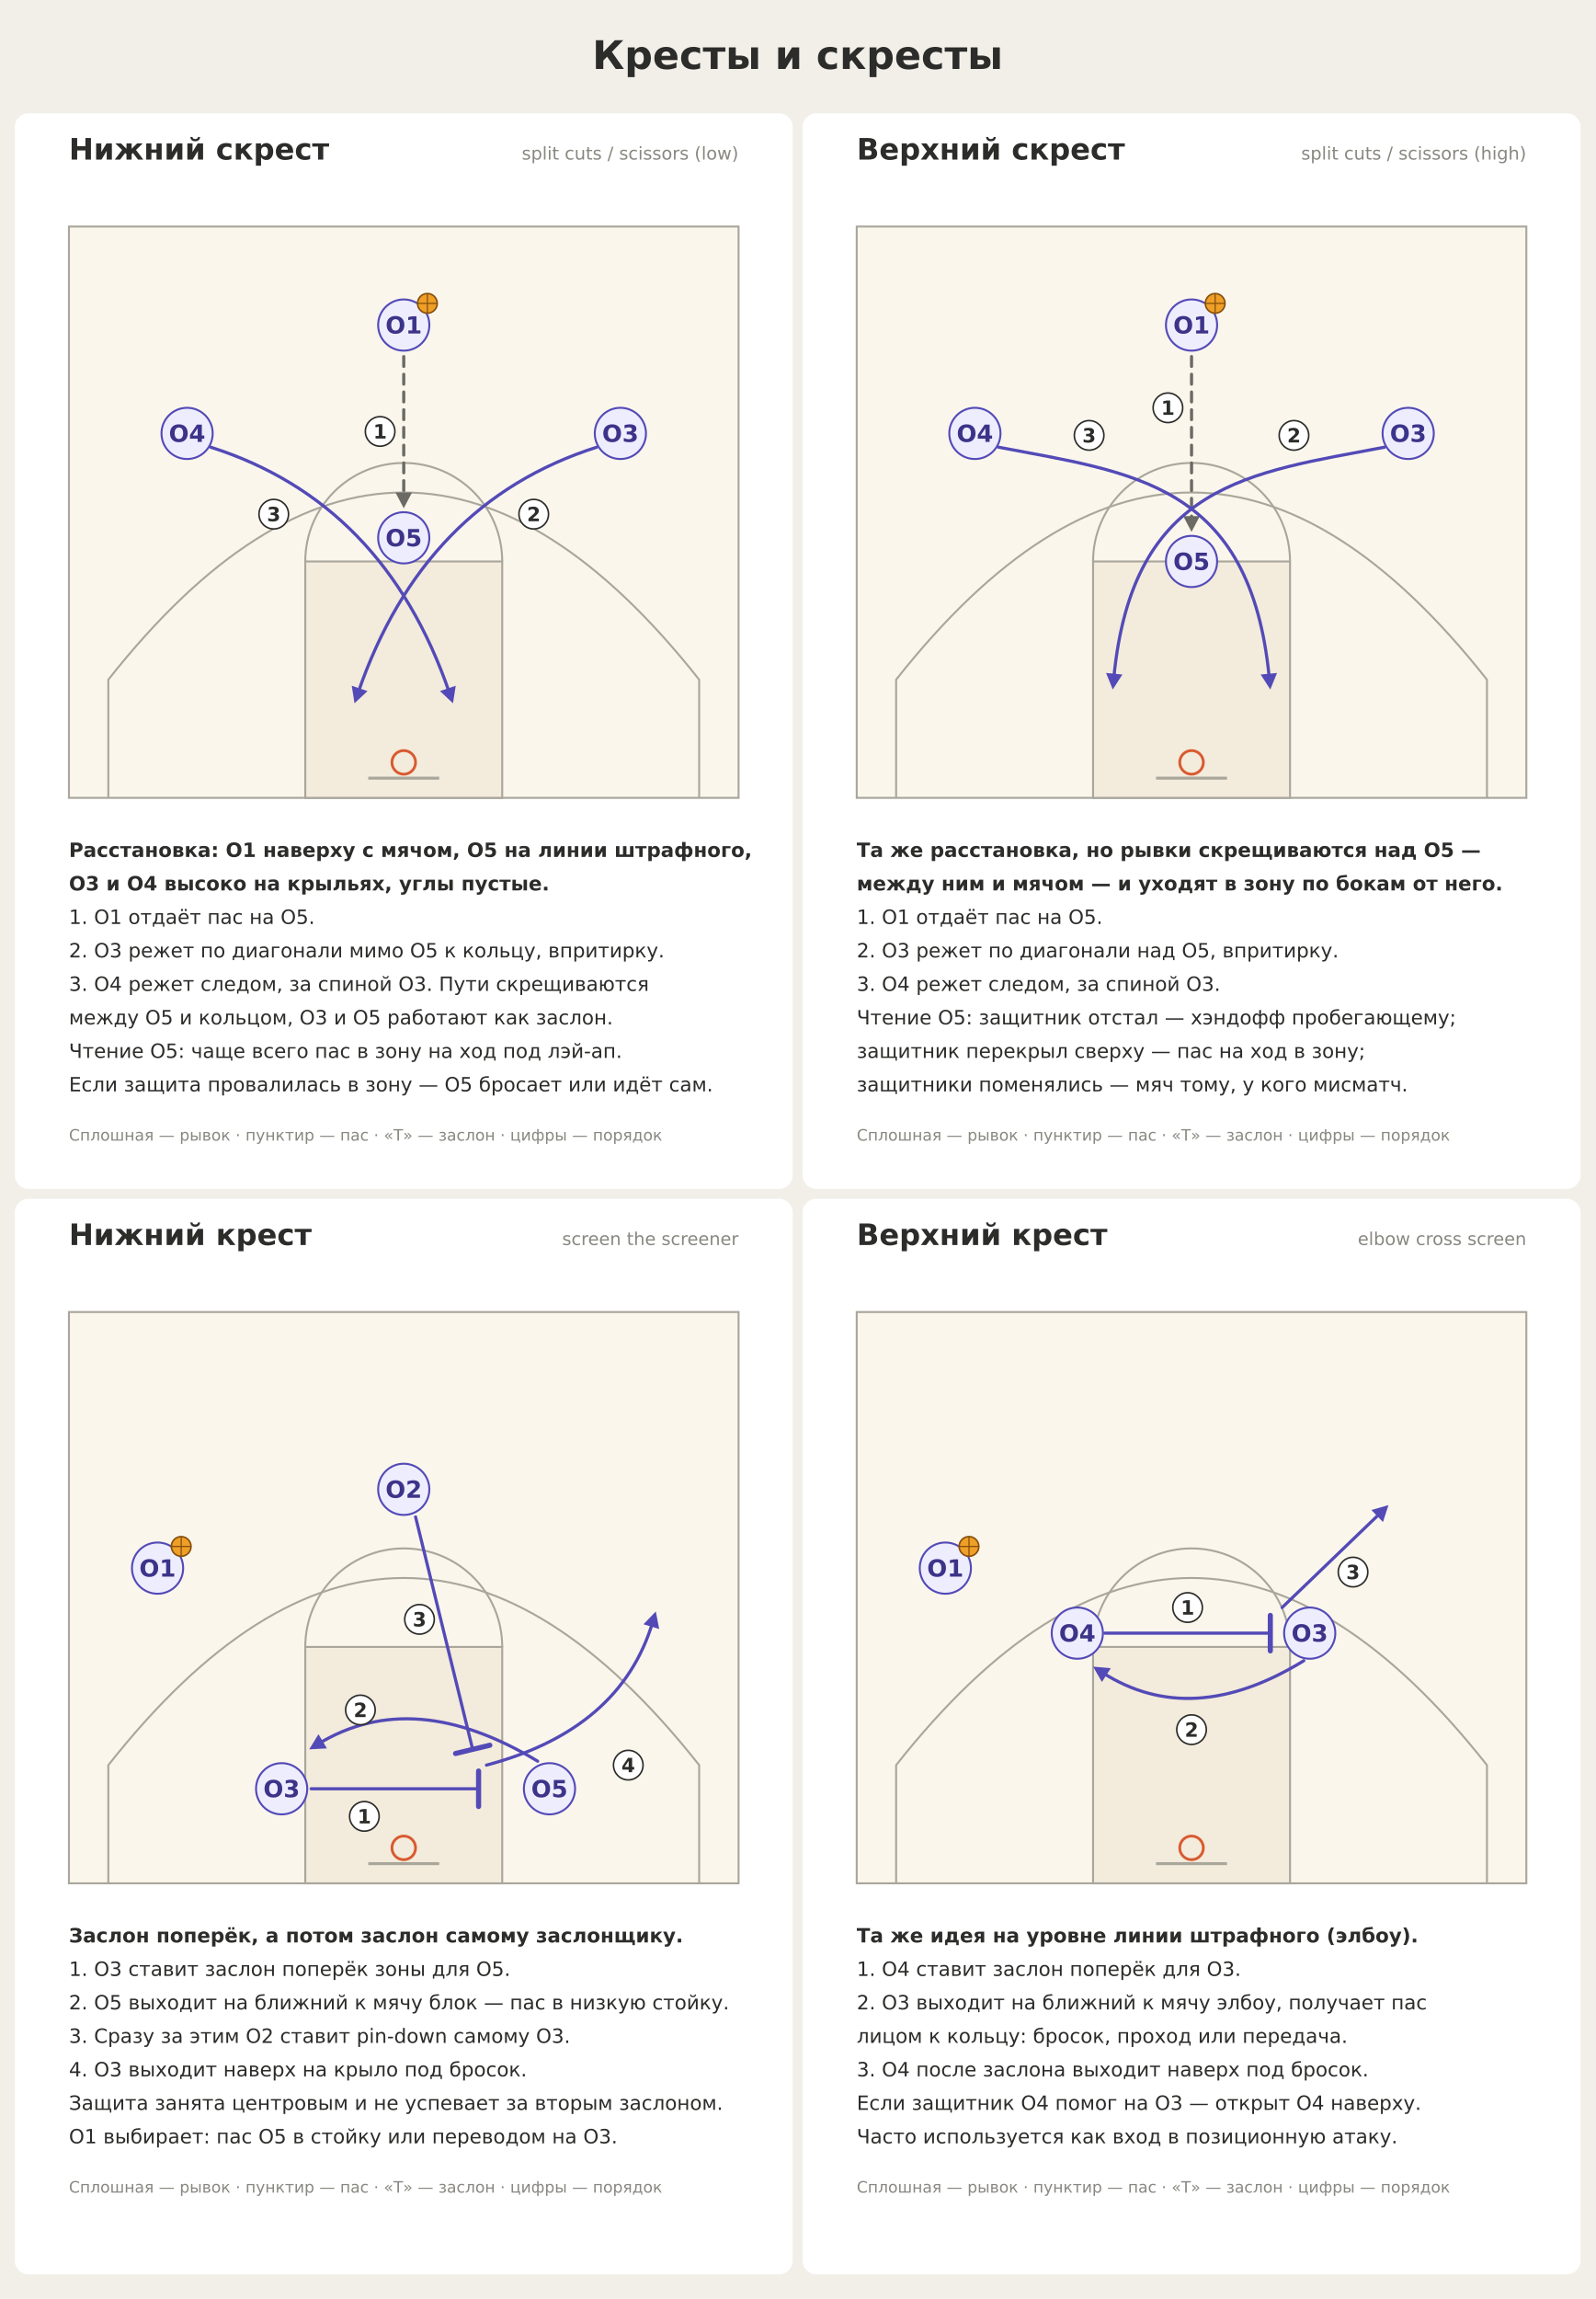
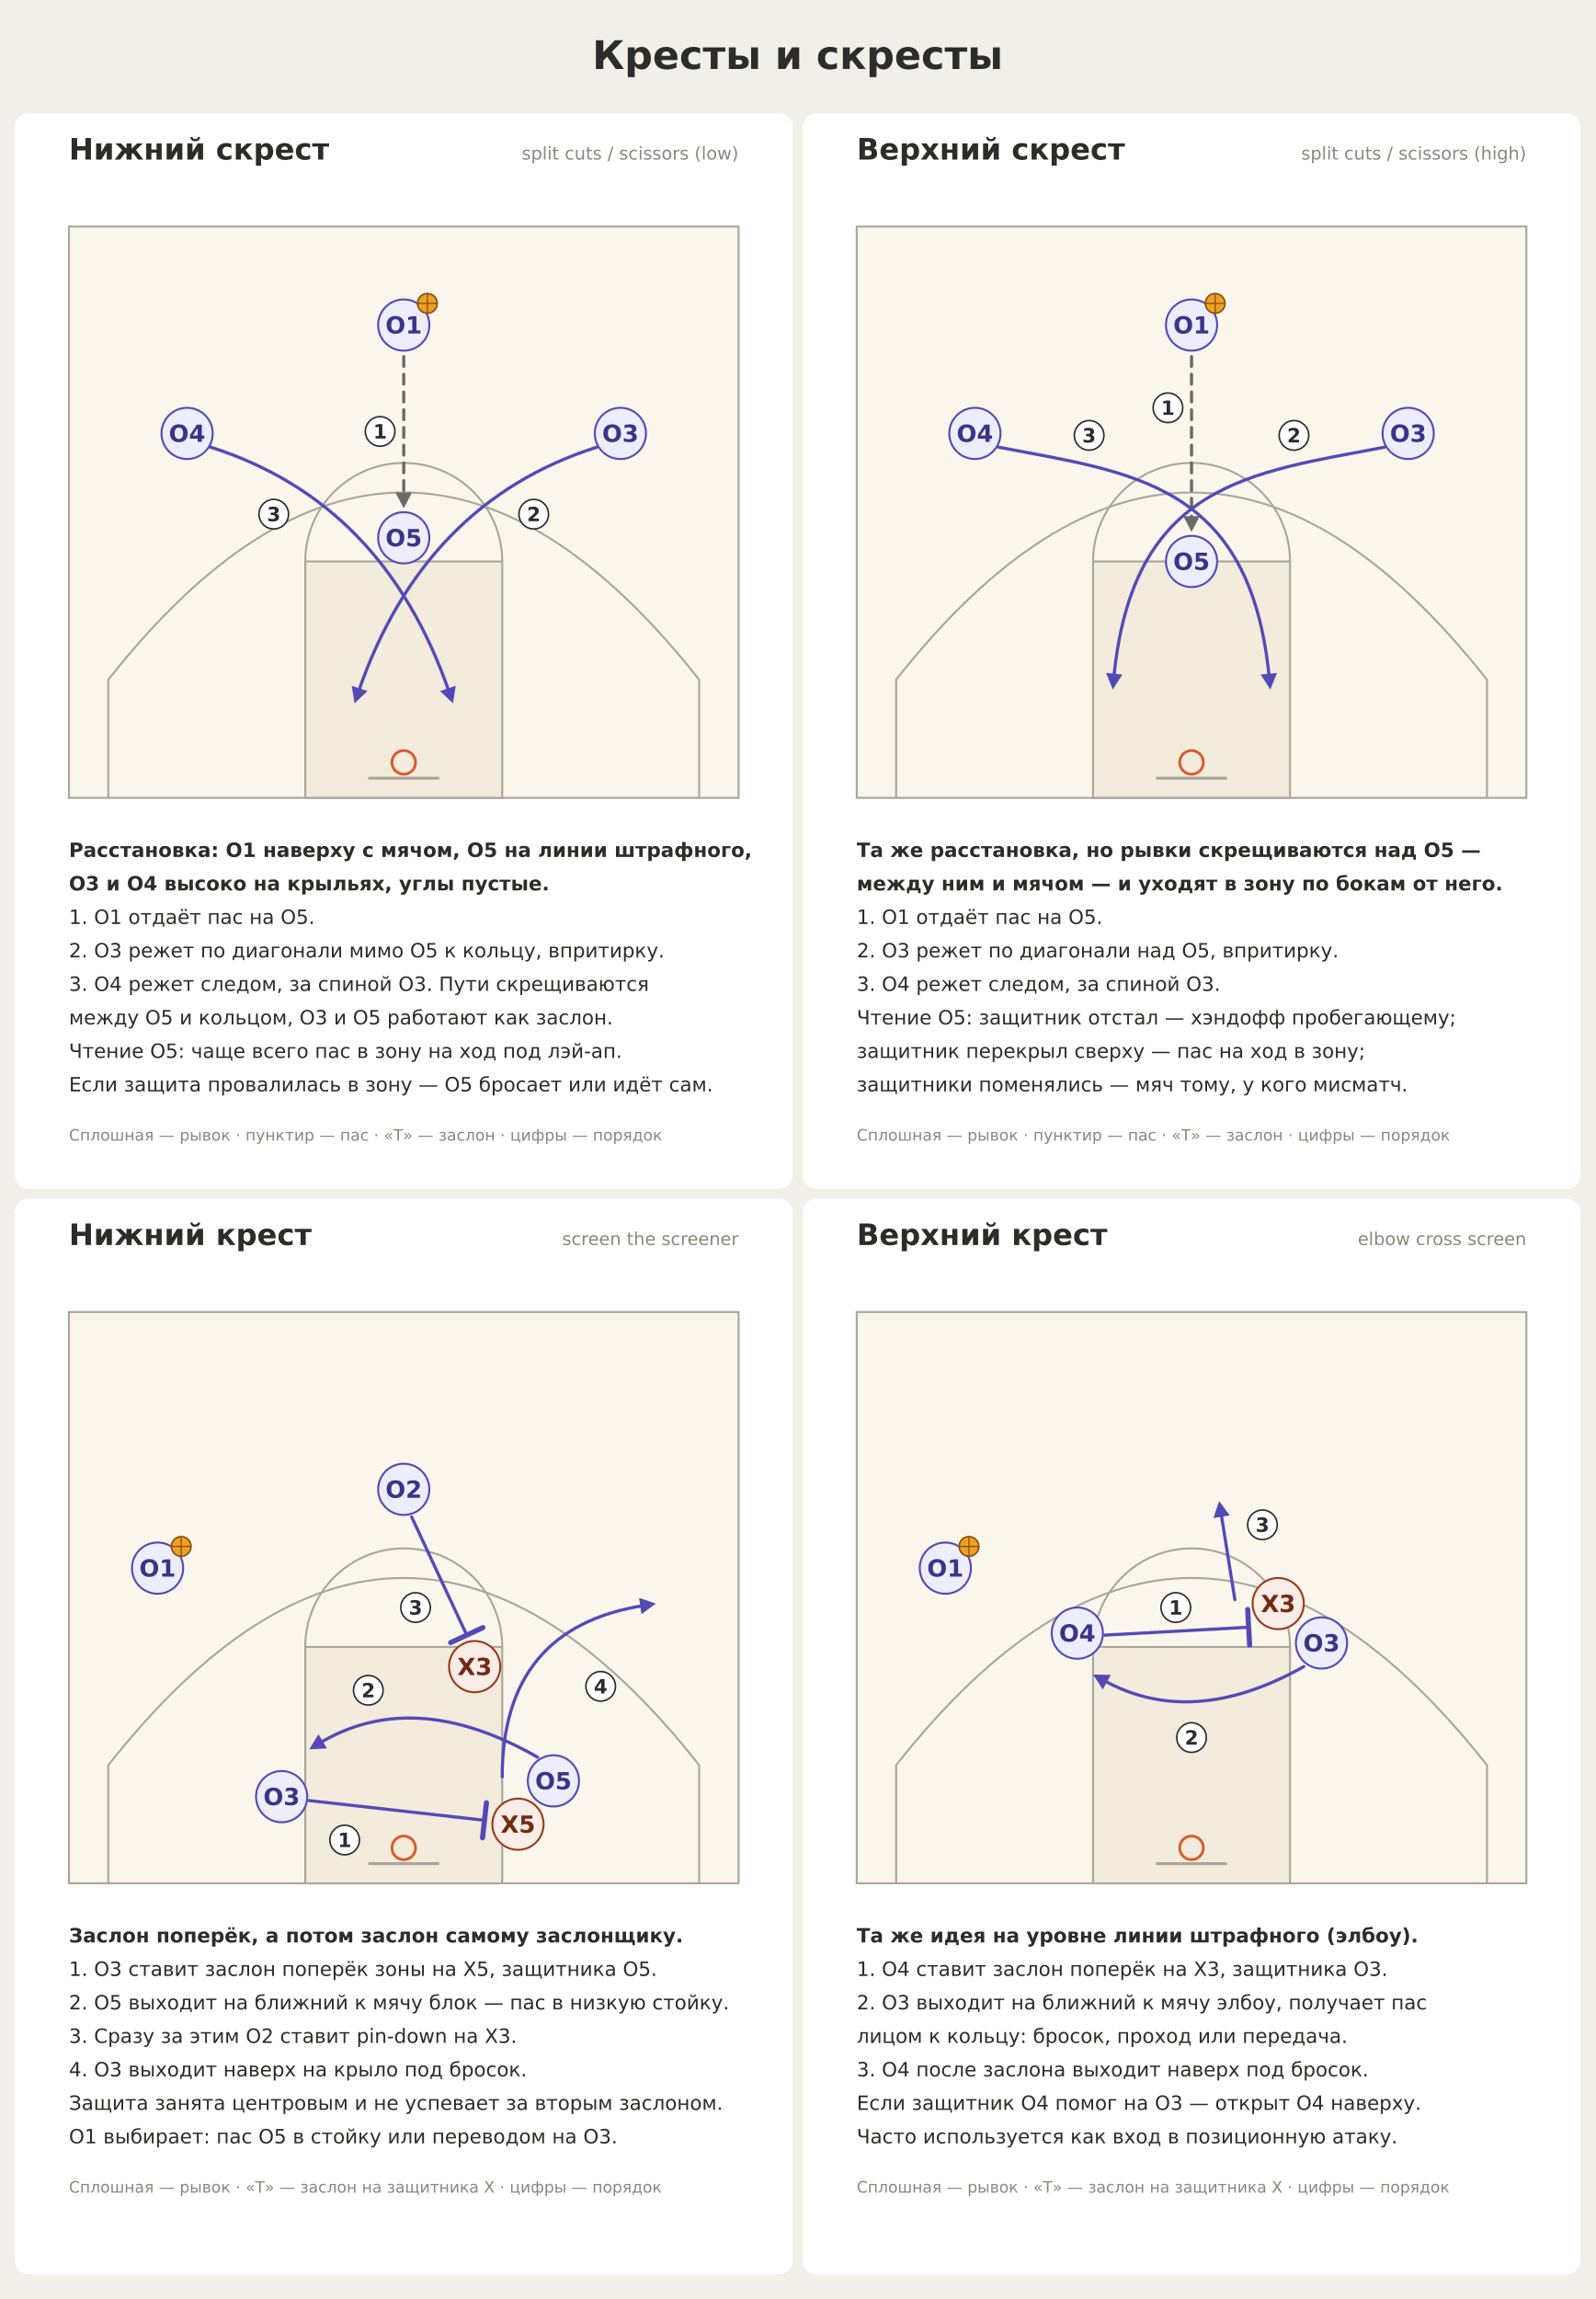
<svg xmlns="http://www.w3.org/2000/svg" width="1620" height="2334" viewBox="0 0 1620 2334">
  <rect width="1620" height="2334" fill="#F1EFE8" />
  <text x="810.0" y="70" text-anchor="middle" font-family="DejaVu Sans, Arial, sans-serif" font-size="40" font-weight="bold" fill="#2C2C2A">Кресты и скресты</text>
  <g transform="translate(10 110)">
    <rect x="5" y="5" width="790" height="1092" rx="14" fill="#FFFFFF" />
    <text x="60" y="52" font-family="DejaVu Sans, Arial, sans-serif" font-size="30" font-weight="bold" fill="#2C2C2A">Нижний скрест</text>
    <text x="740" y="52" text-anchor="end" font-family="DejaVu Sans, Arial, sans-serif" font-size="18" fill="#888780">split cuts / scissors (low)</text>
    <g transform="translate(20 80) scale(2)">
      <rect x="20" y="20" width="340" height="290" fill="#FBF6EC" stroke="#A9A69B" stroke-width="1" />
      <rect x="140" y="190" width="100" height="120" fill="#F3EBDB" stroke="#A9A69B" stroke-width="1" />
      <path d="M140 190 A50 50 0 0 1 240 190" fill="none" stroke="#A9A69B" stroke-width="1" />
      <path d="M40 310 L40 250 Q190 60 340 250 L340 310" fill="none" stroke="#A9A69B" stroke-width="1" />
      <line x1="172" y1="300" x2="208" y2="300" stroke="#A9A69B" stroke-width="1.5" />
      <circle cx="190" cy="292" r="6" fill="none" stroke="#D85A30" stroke-width="1.4" />
      <path d="M190 86 L190.0 157.4" fill="none" stroke="#6B6A64" stroke-width="1.6" stroke-linecap="round" stroke-dasharray="5 4" />
      <polygon points="190.0,163.0 185.8,155.0 194.2,155.0" fill="#6B6A64" />
      <path d="M288 132 Q200 160 166.8 256.7" fill="none" stroke="#534AB7" stroke-width="1.6" stroke-linecap="round" />
      <polygon points="165.0,262.0 163.6,253.1 171.6,255.8" fill="#534AB7" />
      <path d="M92 132 Q180 160 213.2 256.7" fill="none" stroke="#534AB7" stroke-width="1.6" stroke-linecap="round" />
      <polygon points="215.0,262.0 208.4,255.8 216.4,253.1" fill="#534AB7" />
      <circle cx="190" cy="70" r="13" fill="#EEEDFE" stroke="#534AB7" stroke-width="1" />
      <text x="190" y="74.3" text-anchor="middle" font-family="DejaVu Sans, Arial, sans-serif" font-size="12" font-weight="bold" fill="#3C3489">O1</text>
      <circle cx="202" cy="59" r="5" fill="#EF9F27" stroke="#854F0B" stroke-width="0.8" />
      <path d="M197 59 L207 59 M202 54 L202 64" stroke="#854F0B" stroke-width="0.6" />
      <circle cx="190" cy="178" r="13" fill="#EEEDFE" stroke="#534AB7" stroke-width="1" />
      <text x="190" y="182.3" text-anchor="middle" font-family="DejaVu Sans, Arial, sans-serif" font-size="12" font-weight="bold" fill="#3C3489">O5</text>
      <circle cx="300" cy="125" r="13" fill="#EEEDFE" stroke="#534AB7" stroke-width="1" />
      <text x="300" y="129.3" text-anchor="middle" font-family="DejaVu Sans, Arial, sans-serif" font-size="12" font-weight="bold" fill="#3C3489">O3</text>
      <circle cx="80" cy="125" r="13" fill="#EEEDFE" stroke="#534AB7" stroke-width="1" />
      <text x="80" y="129.3" text-anchor="middle" font-family="DejaVu Sans, Arial, sans-serif" font-size="12" font-weight="bold" fill="#3C3489">O4</text>
      <circle cx="178" cy="124" r="7.5" fill="#FFFFFF" stroke="#2C2C2A" stroke-width="0.8" />
      <text x="178" y="127.6" text-anchor="middle" font-family="DejaVu Sans, Arial, sans-serif" font-size="10" font-weight="bold" fill="#2C2C2A">1</text>
      <circle cx="256" cy="166" r="7.5" fill="#FFFFFF" stroke="#2C2C2A" stroke-width="0.8" />
      <text x="256" y="169.6" text-anchor="middle" font-family="DejaVu Sans, Arial, sans-serif" font-size="10" font-weight="bold" fill="#2C2C2A">2</text>
      <circle cx="124" cy="166" r="7.5" fill="#FFFFFF" stroke="#2C2C2A" stroke-width="0.8" />
      <text x="124" y="169.6" text-anchor="middle" font-family="DejaVu Sans, Arial, sans-serif" font-size="10" font-weight="bold" fill="#2C2C2A">3</text>
    </g>
    <text x="60" y="760" font-family="DejaVu Sans, Arial, sans-serif" font-size="20" font-weight="bold" fill="#2C2C2A">Расстановка: O1 наверху с мячом, O5 на линии штрафного,</text>
    <text x="60" y="794" font-family="DejaVu Sans, Arial, sans-serif" font-size="20" font-weight="bold" fill="#2C2C2A">O3 и O4 высоко на крыльях, углы пустые.</text>
    <text x="60" y="828" font-family="DejaVu Sans, Arial, sans-serif" font-size="20" fill="#2C2C2A">1. O1 отдаёт пас на O5.</text>
    <text x="60" y="862" font-family="DejaVu Sans, Arial, sans-serif" font-size="20" fill="#2C2C2A">2. O3 режет по диагонали мимо O5 к кольцу, впритирку.</text>
    <text x="60" y="896" font-family="DejaVu Sans, Arial, sans-serif" font-size="20" fill="#2C2C2A">3. O4 режет следом, за спиной O3. Пути скрещиваются</text>
    <text x="60" y="930" font-family="DejaVu Sans, Arial, sans-serif" font-size="20" fill="#2C2C2A">    между O5 и кольцом, O3 и O5 работают как заслон.</text>
    <text x="60" y="964" font-family="DejaVu Sans, Arial, sans-serif" font-size="20" fill="#2C2C2A">Чтение O5: чаще всего пас в зону на ход под лэй-ап.</text>
    <text x="60" y="998" font-family="DejaVu Sans, Arial, sans-serif" font-size="20" fill="#2C2C2A">Если защита провалилась в зону — O5 бросает или идёт сам.</text>
    <text x="60" y="1048" font-family="DejaVu Sans, Arial, sans-serif" font-size="16" fill="#888780">Сплошная — рывок · пунктир — пас · «Т» — заслон · цифры — порядок</text>
  </g>
  <g transform="translate(810 110)">
    <rect x="5" y="5" width="790" height="1092" rx="14" fill="#FFFFFF" />
    <text x="60" y="52" font-family="DejaVu Sans, Arial, sans-serif" font-size="30" font-weight="bold" fill="#2C2C2A">Верхний скрест</text>
    <text x="740" y="52" text-anchor="end" font-family="DejaVu Sans, Arial, sans-serif" font-size="18" fill="#888780">split cuts / scissors (high)</text>
    <g transform="translate(20 80) scale(2)">
      <rect x="20" y="20" width="340" height="290" fill="#FBF6EC" stroke="#A9A69B" stroke-width="1" />
      <rect x="140" y="190" width="100" height="120" fill="#F3EBDB" stroke="#A9A69B" stroke-width="1" />
      <path d="M140 190 A50 50 0 0 1 240 190" fill="none" stroke="#A9A69B" stroke-width="1" />
      <path d="M40 310 L40 250 Q190 60 340 250 L340 310" fill="none" stroke="#A9A69B" stroke-width="1" />
      <line x1="172" y1="300" x2="208" y2="300" stroke="#A9A69B" stroke-width="1.5" />
      <circle cx="190" cy="292" r="6" fill="none" stroke="#D85A30" stroke-width="1.4" />
      <path d="M190 86 L190.0 169.4" fill="none" stroke="#6B6A64" stroke-width="1.6" stroke-linecap="round" stroke-dasharray="5 4" />
      <polygon points="190.0,175.0 185.8,167.0 194.2,167.0" fill="#6B6A64" />
      <path d="M288 132 C220 145 160 150 150.5 249.4" fill="none" stroke="#534AB7" stroke-width="1.6" stroke-linecap="round" />
      <polygon points="150.0,255.0 146.6,246.6 154.9,247.4" fill="#534AB7" />
      <path d="M92 132 C160 145 220 150 229.5 249.4" fill="none" stroke="#534AB7" stroke-width="1.6" stroke-linecap="round" />
      <polygon points="230.0,255.0 225.1,247.4 233.4,246.6" fill="#534AB7" />
      <circle cx="190" cy="70" r="13" fill="#EEEDFE" stroke="#534AB7" stroke-width="1" />
      <text x="190" y="74.3" text-anchor="middle" font-family="DejaVu Sans, Arial, sans-serif" font-size="12" font-weight="bold" fill="#3C3489">O1</text>
      <circle cx="202" cy="59" r="5" fill="#EF9F27" stroke="#854F0B" stroke-width="0.8" />
      <path d="M197 59 L207 59 M202 54 L202 64" stroke="#854F0B" stroke-width="0.6" />
      <circle cx="190" cy="190" r="13" fill="#EEEDFE" stroke="#534AB7" stroke-width="1" />
      <text x="190" y="194.3" text-anchor="middle" font-family="DejaVu Sans, Arial, sans-serif" font-size="12" font-weight="bold" fill="#3C3489">O5</text>
      <circle cx="300" cy="125" r="13" fill="#EEEDFE" stroke="#534AB7" stroke-width="1" />
      <text x="300" y="129.3" text-anchor="middle" font-family="DejaVu Sans, Arial, sans-serif" font-size="12" font-weight="bold" fill="#3C3489">O3</text>
      <circle cx="80" cy="125" r="13" fill="#EEEDFE" stroke="#534AB7" stroke-width="1" />
      <text x="80" y="129.3" text-anchor="middle" font-family="DejaVu Sans, Arial, sans-serif" font-size="12" font-weight="bold" fill="#3C3489">O4</text>
      <circle cx="178" cy="112" r="7.5" fill="#FFFFFF" stroke="#2C2C2A" stroke-width="0.8" />
      <text x="178" y="115.6" text-anchor="middle" font-family="DejaVu Sans, Arial, sans-serif" font-size="10" font-weight="bold" fill="#2C2C2A">1</text>
      <circle cx="242" cy="126" r="7.5" fill="#FFFFFF" stroke="#2C2C2A" stroke-width="0.8" />
      <text x="242" y="129.6" text-anchor="middle" font-family="DejaVu Sans, Arial, sans-serif" font-size="10" font-weight="bold" fill="#2C2C2A">2</text>
      <circle cx="138" cy="126" r="7.5" fill="#FFFFFF" stroke="#2C2C2A" stroke-width="0.8" />
      <text x="138" y="129.6" text-anchor="middle" font-family="DejaVu Sans, Arial, sans-serif" font-size="10" font-weight="bold" fill="#2C2C2A">3</text>
    </g>
    <text x="60" y="760" font-family="DejaVu Sans, Arial, sans-serif" font-size="20" font-weight="bold" fill="#2C2C2A">Та же расстановка, но рывки скрещиваются над O5 —</text>
    <text x="60" y="794" font-family="DejaVu Sans, Arial, sans-serif" font-size="20" font-weight="bold" fill="#2C2C2A">между ним и мячом — и уходят в зону по бокам от него.</text>
    <text x="60" y="828" font-family="DejaVu Sans, Arial, sans-serif" font-size="20" fill="#2C2C2A">1. O1 отдаёт пас на O5.</text>
    <text x="60" y="862" font-family="DejaVu Sans, Arial, sans-serif" font-size="20" fill="#2C2C2A">2. O3 режет по диагонали над O5, впритирку.</text>
    <text x="60" y="896" font-family="DejaVu Sans, Arial, sans-serif" font-size="20" fill="#2C2C2A">3. O4 режет следом, за спиной O3.</text>
    <text x="60" y="930" font-family="DejaVu Sans, Arial, sans-serif" font-size="20" fill="#2C2C2A">Чтение O5: защитник отстал — хэндофф пробегающему;</text>
    <text x="60" y="964" font-family="DejaVu Sans, Arial, sans-serif" font-size="20" fill="#2C2C2A">защитник перекрыл сверху — пас на ход в зону;</text>
    <text x="60" y="998" font-family="DejaVu Sans, Arial, sans-serif" font-size="20" fill="#2C2C2A">защитники поменялись — мяч тому, у кого мисматч.</text>
    <text x="60" y="1048" font-family="DejaVu Sans, Arial, sans-serif" font-size="16" fill="#888780">Сплошная — рывок · пунктир — пас · «Т» — заслон · цифры — порядок</text>
  </g>
  <g transform="translate(10 1212)">
    <rect x="5" y="5" width="790" height="1092" rx="14" fill="#FFFFFF" />
    <text x="60" y="52" font-family="DejaVu Sans, Arial, sans-serif" font-size="30" font-weight="bold" fill="#2C2C2A">Нижний крест</text>
    <text x="740" y="52" text-anchor="end" font-family="DejaVu Sans, Arial, sans-serif" font-size="18" fill="#888780">screen the screener</text>
    <g transform="translate(20 80) scale(2)">
      <rect x="20" y="20" width="340" height="290" fill="#FBF6EC" stroke="#A9A69B" stroke-width="1" />
      <rect x="140" y="190" width="100" height="120" fill="#F3EBDB" stroke="#A9A69B" stroke-width="1" />
      <path d="M140 190 A50 50 0 0 1 240 190" fill="none" stroke="#A9A69B" stroke-width="1" />
      <path d="M40 310 L40 250 Q190 60 340 250 L340 310" fill="none" stroke="#A9A69B" stroke-width="1" />
      <line x1="172" y1="300" x2="208" y2="300" stroke="#A9A69B" stroke-width="1.5" />
      <circle cx="190" cy="292" r="6" fill="none" stroke="#D85A30" stroke-width="1.4" />
-       <path d="M143 262 L228.0 262.0" fill="none" stroke="#534AB7" stroke-width="1.6" stroke-linecap="round" />
-       <line x1="228.0" y1="271.0" x2="228.0" y2="253.0" stroke="#534AB7" stroke-width="2.6" stroke-linecap="round" />
-       <path d="M258 248 Q195 210 146.8 239.1" fill="none" stroke="#534AB7" stroke-width="1.6" stroke-linecap="round" />
+       <path d="M142 268 L231.0 278.0" fill="none" stroke="#534AB7" stroke-width="1.6" stroke-linecap="round" />
+       <line x1="230.0" y1="286.9" x2="232.0" y2="269.1" stroke="#534AB7" stroke-width="2.6" stroke-linecap="round" />
+       <path d="M258 246 Q195 210 146.8 239.1" fill="none" stroke="#534AB7" stroke-width="1.6" stroke-linecap="round" />
      <polygon points="142.0,242.0 146.7,234.3 151.0,241.5" fill="#534AB7" />
-       <path d="M196 124 L225.0 242.0" fill="none" stroke="#534AB7" stroke-width="1.6" stroke-linecap="round" />
-       <line x1="216.3" y1="244.1" x2="233.7" y2="239.9" stroke="#534AB7" stroke-width="2.6" stroke-linecap="round" />
-       <path d="M232 250 Q300 232 316.4 177.4" fill="none" stroke="#534AB7" stroke-width="1.6" stroke-linecap="round" />
-       <polygon points="318.0,172.0 319.7,180.9 311.7,178.5" fill="#534AB7" />
+       <path d="M194 124 L222.0 184.0" fill="none" stroke="#534AB7" stroke-width="1.6" stroke-linecap="round" />
+       <line x1="213.8" y1="187.8" x2="230.2" y2="180.2" stroke="#534AB7" stroke-width="2.6" stroke-linecap="round" />
+       <path d="M240 256 Q240 180 312.5 168.9" fill="none" stroke="#534AB7" stroke-width="1.6" stroke-linecap="round" />
+       <polygon points="318.0,168.0 310.7,173.4 309.5,165.1" fill="#534AB7" />
      <circle cx="65" cy="150" r="13" fill="#EEEDFE" stroke="#534AB7" stroke-width="1" />
      <text x="65" y="154.3" text-anchor="middle" font-family="DejaVu Sans, Arial, sans-serif" font-size="12" font-weight="bold" fill="#3C3489">O1</text>
      <circle cx="77" cy="139" r="5" fill="#EF9F27" stroke="#854F0B" stroke-width="0.8" />
      <path d="M72 139 L82 139 M77 134 L77 144" stroke="#854F0B" stroke-width="0.6" />
      <circle cx="190" cy="110" r="13" fill="#EEEDFE" stroke="#534AB7" stroke-width="1" />
      <text x="190" y="114.3" text-anchor="middle" font-family="DejaVu Sans, Arial, sans-serif" font-size="12" font-weight="bold" fill="#3C3489">O2</text>
-       <circle cx="128" cy="262" r="13" fill="#EEEDFE" stroke="#534AB7" stroke-width="1" />
-       <text x="128" y="266.3" text-anchor="middle" font-family="DejaVu Sans, Arial, sans-serif" font-size="12" font-weight="bold" fill="#3C3489">O3</text>
-       <circle cx="264" cy="262" r="13" fill="#EEEDFE" stroke="#534AB7" stroke-width="1" />
-       <text x="264" y="266.3" text-anchor="middle" font-family="DejaVu Sans, Arial, sans-serif" font-size="12" font-weight="bold" fill="#3C3489">O5</text>
-       <circle cx="170" cy="276" r="7.5" fill="#FFFFFF" stroke="#2C2C2A" stroke-width="0.8" />
-       <text x="170" y="279.6" text-anchor="middle" font-family="DejaVu Sans, Arial, sans-serif" font-size="10" font-weight="bold" fill="#2C2C2A">1</text>
-       <circle cx="168" cy="222" r="7.5" fill="#FFFFFF" stroke="#2C2C2A" stroke-width="0.8" />
-       <text x="168" y="225.6" text-anchor="middle" font-family="DejaVu Sans, Arial, sans-serif" font-size="10" font-weight="bold" fill="#2C2C2A">2</text>
-       <circle cx="198" cy="176" r="7.5" fill="#FFFFFF" stroke="#2C2C2A" stroke-width="0.8" />
-       <text x="198" y="179.6" text-anchor="middle" font-family="DejaVu Sans, Arial, sans-serif" font-size="10" font-weight="bold" fill="#2C2C2A">3</text>
-       <circle cx="304" cy="250" r="7.5" fill="#FFFFFF" stroke="#2C2C2A" stroke-width="0.8" />
-       <text x="304" y="253.6" text-anchor="middle" font-family="DejaVu Sans, Arial, sans-serif" font-size="10" font-weight="bold" fill="#2C2C2A">4</text>
+       <circle cx="128" cy="266" r="13" fill="#EEEDFE" stroke="#534AB7" stroke-width="1" />
+       <text x="128" y="270.3" text-anchor="middle" font-family="DejaVu Sans, Arial, sans-serif" font-size="12" font-weight="bold" fill="#3C3489">O3</text>
+       <circle cx="266" cy="258" r="13" fill="#EEEDFE" stroke="#534AB7" stroke-width="1" />
+       <text x="266" y="262.3" text-anchor="middle" font-family="DejaVu Sans, Arial, sans-serif" font-size="12" font-weight="bold" fill="#3C3489">O5</text>
+       <circle cx="248" cy="280" r="13" fill="#FAECE7" stroke="#993C1D" stroke-width="1" />
+       <text x="248" y="284.3" text-anchor="middle" font-family="DejaVu Sans, Arial, sans-serif" font-size="12" font-weight="bold" fill="#712B13">X5</text>
+       <circle cx="226" cy="200" r="13" fill="#FAECE7" stroke="#993C1D" stroke-width="1" />
+       <text x="226" y="204.3" text-anchor="middle" font-family="DejaVu Sans, Arial, sans-serif" font-size="12" font-weight="bold" fill="#712B13">X3</text>
+       <circle cx="160" cy="288" r="7.5" fill="#FFFFFF" stroke="#2C2C2A" stroke-width="0.8" />
+       <text x="160" y="291.6" text-anchor="middle" font-family="DejaVu Sans, Arial, sans-serif" font-size="10" font-weight="bold" fill="#2C2C2A">1</text>
+       <circle cx="172" cy="212" r="7.5" fill="#FFFFFF" stroke="#2C2C2A" stroke-width="0.8" />
+       <text x="172" y="215.6" text-anchor="middle" font-family="DejaVu Sans, Arial, sans-serif" font-size="10" font-weight="bold" fill="#2C2C2A">2</text>
+       <circle cx="196" cy="170" r="7.5" fill="#FFFFFF" stroke="#2C2C2A" stroke-width="0.8" />
+       <text x="196" y="173.6" text-anchor="middle" font-family="DejaVu Sans, Arial, sans-serif" font-size="10" font-weight="bold" fill="#2C2C2A">3</text>
+       <circle cx="290" cy="210" r="7.5" fill="#FFFFFF" stroke="#2C2C2A" stroke-width="0.8" />
+       <text x="290" y="213.6" text-anchor="middle" font-family="DejaVu Sans, Arial, sans-serif" font-size="10" font-weight="bold" fill="#2C2C2A">4</text>
    </g>
    <text x="60" y="760" font-family="DejaVu Sans, Arial, sans-serif" font-size="20" font-weight="bold" fill="#2C2C2A">Заслон поперёк, а потом заслон самому заслонщику.</text>
-     <text x="60" y="794" font-family="DejaVu Sans, Arial, sans-serif" font-size="20" fill="#2C2C2A">1. O3 ставит заслон поперёк зоны для O5.</text>
+     <text x="60" y="794" font-family="DejaVu Sans, Arial, sans-serif" font-size="20" fill="#2C2C2A">1. O3 ставит заслон поперёк зоны на X5, защитника O5.</text>
    <text x="60" y="828" font-family="DejaVu Sans, Arial, sans-serif" font-size="20" fill="#2C2C2A">2. O5 выходит на ближний к мячу блок — пас в низкую стойку.</text>
-     <text x="60" y="862" font-family="DejaVu Sans, Arial, sans-serif" font-size="20" fill="#2C2C2A">3. Сразу за этим O2 ставит pin-down самому O3.</text>
+     <text x="60" y="862" font-family="DejaVu Sans, Arial, sans-serif" font-size="20" fill="#2C2C2A">3. Сразу за этим O2 ставит pin-down на X3.</text>
    <text x="60" y="896" font-family="DejaVu Sans, Arial, sans-serif" font-size="20" fill="#2C2C2A">4. O3 выходит наверх на крыло под бросок.</text>
    <text x="60" y="930" font-family="DejaVu Sans, Arial, sans-serif" font-size="20" fill="#2C2C2A">Защита занята центровым и не успевает за вторым заслоном.</text>
    <text x="60" y="964" font-family="DejaVu Sans, Arial, sans-serif" font-size="20" fill="#2C2C2A">O1 выбирает: пас O5 в стойку или переводом на O3.</text>
-     <text x="60" y="1014" font-family="DejaVu Sans, Arial, sans-serif" font-size="16" fill="#888780">Сплошная — рывок · пунктир — пас · «Т» — заслон · цифры — порядок</text>
+     <text x="60" y="1014" font-family="DejaVu Sans, Arial, sans-serif" font-size="16" fill="#888780">Сплошная — рывок · «Т» — заслон на защитника X · цифры — порядок</text>
  </g>
  <g transform="translate(810 1212)">
    <rect x="5" y="5" width="790" height="1092" rx="14" fill="#FFFFFF" />
    <text x="60" y="52" font-family="DejaVu Sans, Arial, sans-serif" font-size="30" font-weight="bold" fill="#2C2C2A">Верхний крест</text>
    <text x="740" y="52" text-anchor="end" font-family="DejaVu Sans, Arial, sans-serif" font-size="18" fill="#888780">elbow cross screen</text>
    <g transform="translate(20 80) scale(2)">
      <rect x="20" y="20" width="340" height="290" fill="#FBF6EC" stroke="#A9A69B" stroke-width="1" />
      <rect x="140" y="190" width="100" height="120" fill="#F3EBDB" stroke="#A9A69B" stroke-width="1" />
      <path d="M140 190 A50 50 0 0 1 240 190" fill="none" stroke="#A9A69B" stroke-width="1" />
      <path d="M40 310 L40 250 Q190 60 340 250 L340 310" fill="none" stroke="#A9A69B" stroke-width="1" />
      <line x1="172" y1="300" x2="208" y2="300" stroke="#A9A69B" stroke-width="1.5" />
      <circle cx="190" cy="292" r="6" fill="none" stroke="#D85A30" stroke-width="1.4" />
-       <path d="M146 183 L230.0 183.0" fill="none" stroke="#534AB7" stroke-width="1.6" stroke-linecap="round" />
-       <line x1="230.0" y1="192.0" x2="230.0" y2="174.0" stroke="#534AB7" stroke-width="2.6" stroke-linecap="round" />
-       <path d="M247 197 Q190 232 144.7 203.0" fill="none" stroke="#534AB7" stroke-width="1.6" stroke-linecap="round" />
-       <polygon points="140.0,200.0 149.0,200.8 144.5,207.8" fill="#534AB7" />
-       <path d="M236 170 L286.0 121.9" fill="none" stroke="#534AB7" stroke-width="1.6" stroke-linecap="round" />
-       <polygon points="290.0,118.0 287.2,126.6 281.3,120.5" fill="#534AB7" />
+       <path d="M146 184 L219.0 180.0" fill="none" stroke="#534AB7" stroke-width="1.6" stroke-linecap="round" />
+       <line x1="219.5" y1="189.0" x2="218.5" y2="171.0" stroke="#534AB7" stroke-width="2.6" stroke-linecap="round" />
+       <path d="M247 200 Q190 232 144.9 206.7" fill="none" stroke="#534AB7" stroke-width="1.6" stroke-linecap="round" />
+       <polygon points="140.0,204.0 149.0,204.2 144.9,211.6" fill="#534AB7" />
+       <path d="M212 166 L204.9 121.5" fill="none" stroke="#534AB7" stroke-width="1.6" stroke-linecap="round" />
+       <polygon points="204.0,116.0 209.4,123.2 201.1,124.6" fill="#534AB7" />
      <circle cx="65" cy="150" r="13" fill="#EEEDFE" stroke="#534AB7" stroke-width="1" />
      <text x="65" y="154.3" text-anchor="middle" font-family="DejaVu Sans, Arial, sans-serif" font-size="12" font-weight="bold" fill="#3C3489">O1</text>
      <circle cx="77" cy="139" r="5" fill="#EF9F27" stroke="#854F0B" stroke-width="0.8" />
      <path d="M72 139 L82 139 M77 134 L77 144" stroke="#854F0B" stroke-width="0.6" />
      <circle cx="132" cy="183" r="13" fill="#EEEDFE" stroke="#534AB7" stroke-width="1" />
      <text x="132" y="187.3" text-anchor="middle" font-family="DejaVu Sans, Arial, sans-serif" font-size="12" font-weight="bold" fill="#3C3489">O4</text>
-       <circle cx="250" cy="183" r="13" fill="#EEEDFE" stroke="#534AB7" stroke-width="1" />
-       <text x="250" y="187.3" text-anchor="middle" font-family="DejaVu Sans, Arial, sans-serif" font-size="12" font-weight="bold" fill="#3C3489">O3</text>
-       <circle cx="188" cy="170" r="7.5" fill="#FFFFFF" stroke="#2C2C2A" stroke-width="0.8" />
-       <text x="188" y="173.6" text-anchor="middle" font-family="DejaVu Sans, Arial, sans-serif" font-size="10" font-weight="bold" fill="#2C2C2A">1</text>
-       <circle cx="190" cy="232" r="7.5" fill="#FFFFFF" stroke="#2C2C2A" stroke-width="0.8" />
-       <text x="190" y="235.6" text-anchor="middle" font-family="DejaVu Sans, Arial, sans-serif" font-size="10" font-weight="bold" fill="#2C2C2A">2</text>
-       <circle cx="272" cy="152" r="7.5" fill="#FFFFFF" stroke="#2C2C2A" stroke-width="0.8" />
-       <text x="272" y="155.6" text-anchor="middle" font-family="DejaVu Sans, Arial, sans-serif" font-size="10" font-weight="bold" fill="#2C2C2A">3</text>
+       <circle cx="256" cy="188" r="13" fill="#EEEDFE" stroke="#534AB7" stroke-width="1" />
+       <text x="256" y="192.3" text-anchor="middle" font-family="DejaVu Sans, Arial, sans-serif" font-size="12" font-weight="bold" fill="#3C3489">O3</text>
+       <circle cx="234" cy="168" r="13" fill="#FAECE7" stroke="#993C1D" stroke-width="1" />
+       <text x="234" y="172.3" text-anchor="middle" font-family="DejaVu Sans, Arial, sans-serif" font-size="12" font-weight="bold" fill="#712B13">X3</text>
+       <circle cx="182" cy="170" r="7.5" fill="#FFFFFF" stroke="#2C2C2A" stroke-width="0.8" />
+       <text x="182" y="173.6" text-anchor="middle" font-family="DejaVu Sans, Arial, sans-serif" font-size="10" font-weight="bold" fill="#2C2C2A">1</text>
+       <circle cx="190" cy="236" r="7.5" fill="#FFFFFF" stroke="#2C2C2A" stroke-width="0.8" />
+       <text x="190" y="239.6" text-anchor="middle" font-family="DejaVu Sans, Arial, sans-serif" font-size="10" font-weight="bold" fill="#2C2C2A">2</text>
+       <circle cx="226" cy="128" r="7.5" fill="#FFFFFF" stroke="#2C2C2A" stroke-width="0.8" />
+       <text x="226" y="131.6" text-anchor="middle" font-family="DejaVu Sans, Arial, sans-serif" font-size="10" font-weight="bold" fill="#2C2C2A">3</text>
    </g>
    <text x="60" y="760" font-family="DejaVu Sans, Arial, sans-serif" font-size="20" font-weight="bold" fill="#2C2C2A">Та же идея на уровне линии штрафного (элбоу).</text>
-     <text x="60" y="794" font-family="DejaVu Sans, Arial, sans-serif" font-size="20" fill="#2C2C2A">1. O4 ставит заслон поперёк для O3.</text>
+     <text x="60" y="794" font-family="DejaVu Sans, Arial, sans-serif" font-size="20" fill="#2C2C2A">1. O4 ставит заслон поперёк на X3, защитника O3.</text>
    <text x="60" y="828" font-family="DejaVu Sans, Arial, sans-serif" font-size="20" fill="#2C2C2A">2. O3 выходит на ближний к мячу элбоу, получает пас</text>
    <text x="60" y="862" font-family="DejaVu Sans, Arial, sans-serif" font-size="20" fill="#2C2C2A">    лицом к кольцу: бросок, проход или передача.</text>
    <text x="60" y="896" font-family="DejaVu Sans, Arial, sans-serif" font-size="20" fill="#2C2C2A">3. O4 после заслона выходит наверх под бросок.</text>
    <text x="60" y="930" font-family="DejaVu Sans, Arial, sans-serif" font-size="20" fill="#2C2C2A">Если защитник O4 помог на O3 — открыт O4 наверху.</text>
    <text x="60" y="964" font-family="DejaVu Sans, Arial, sans-serif" font-size="20" fill="#2C2C2A">Часто используется как вход в позиционную атаку.</text>
-     <text x="60" y="1014" font-family="DejaVu Sans, Arial, sans-serif" font-size="16" fill="#888780">Сплошная — рывок · пунктир — пас · «Т» — заслон · цифры — порядок</text>
+     <text x="60" y="1014" font-family="DejaVu Sans, Arial, sans-serif" font-size="16" fill="#888780">Сплошная — рывок · «Т» — заслон на защитника X · цифры — порядок</text>
  </g>
</svg>
